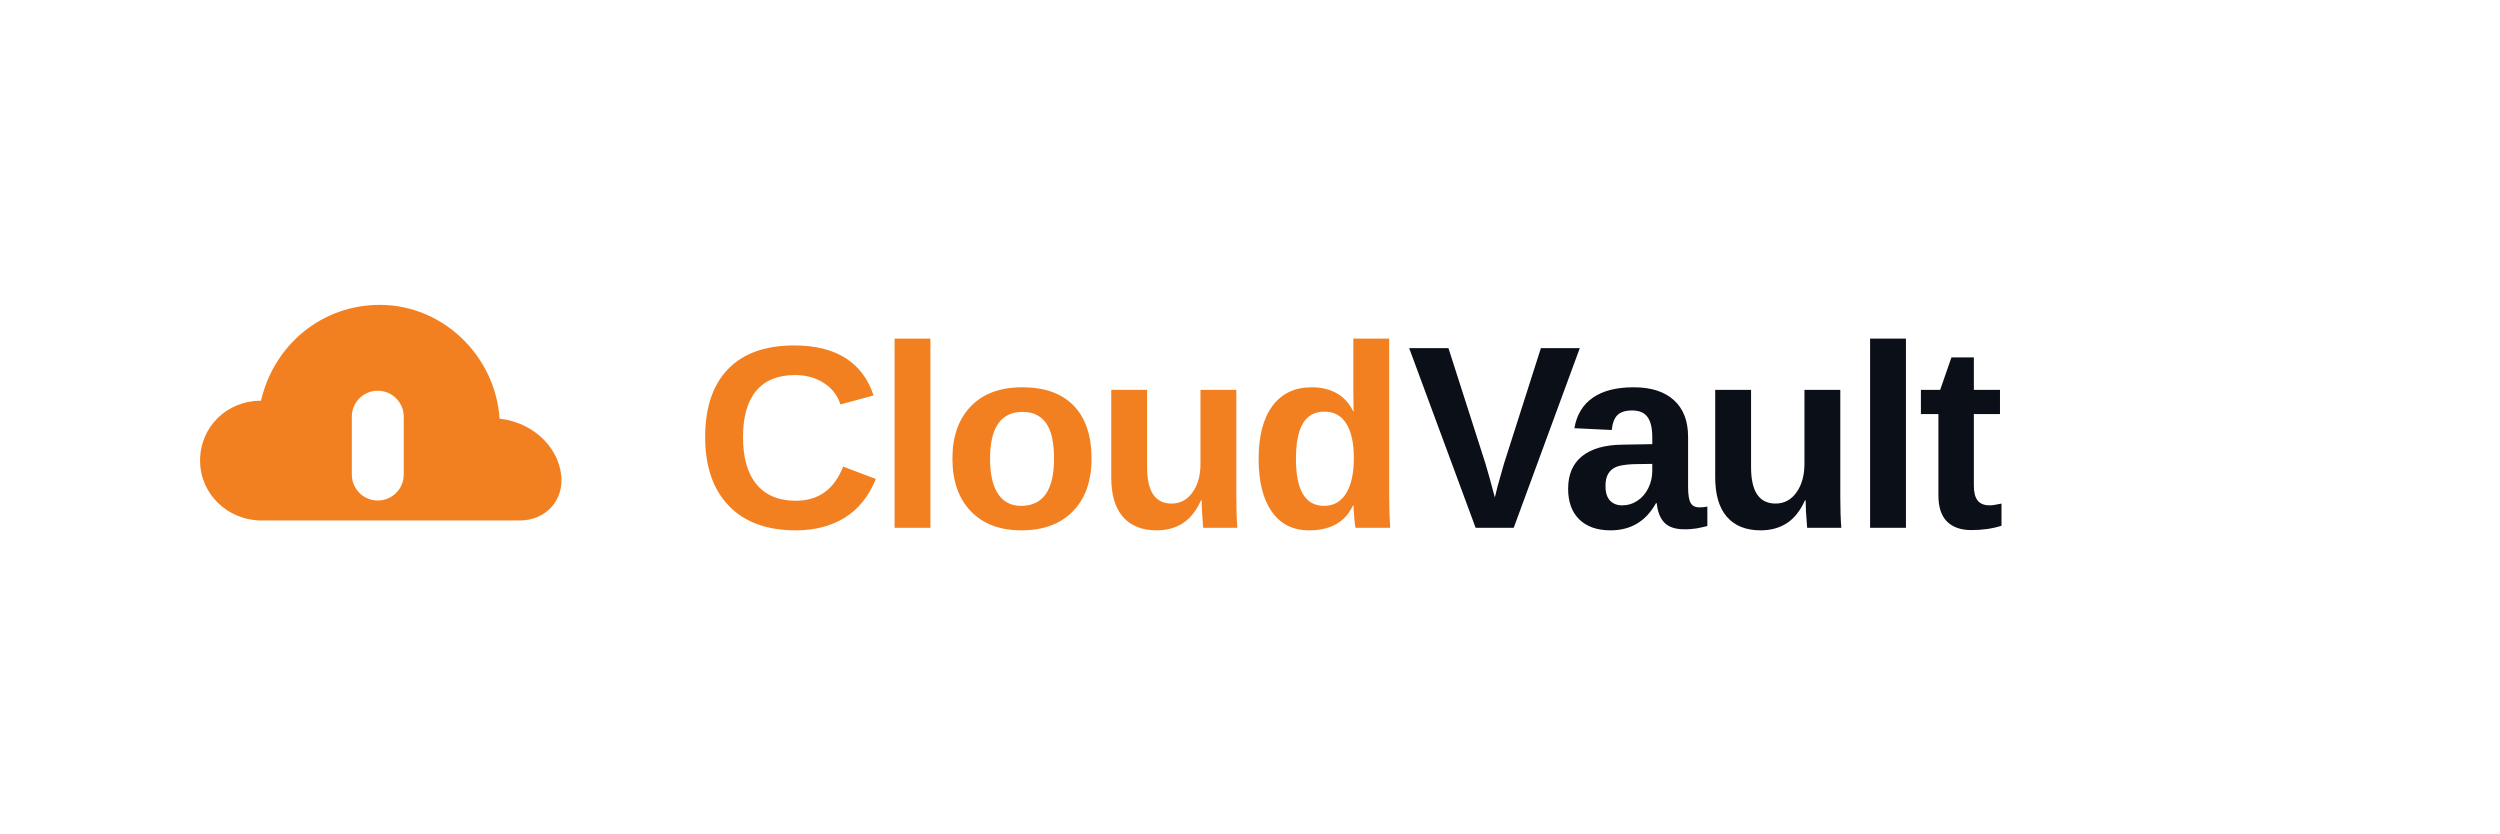
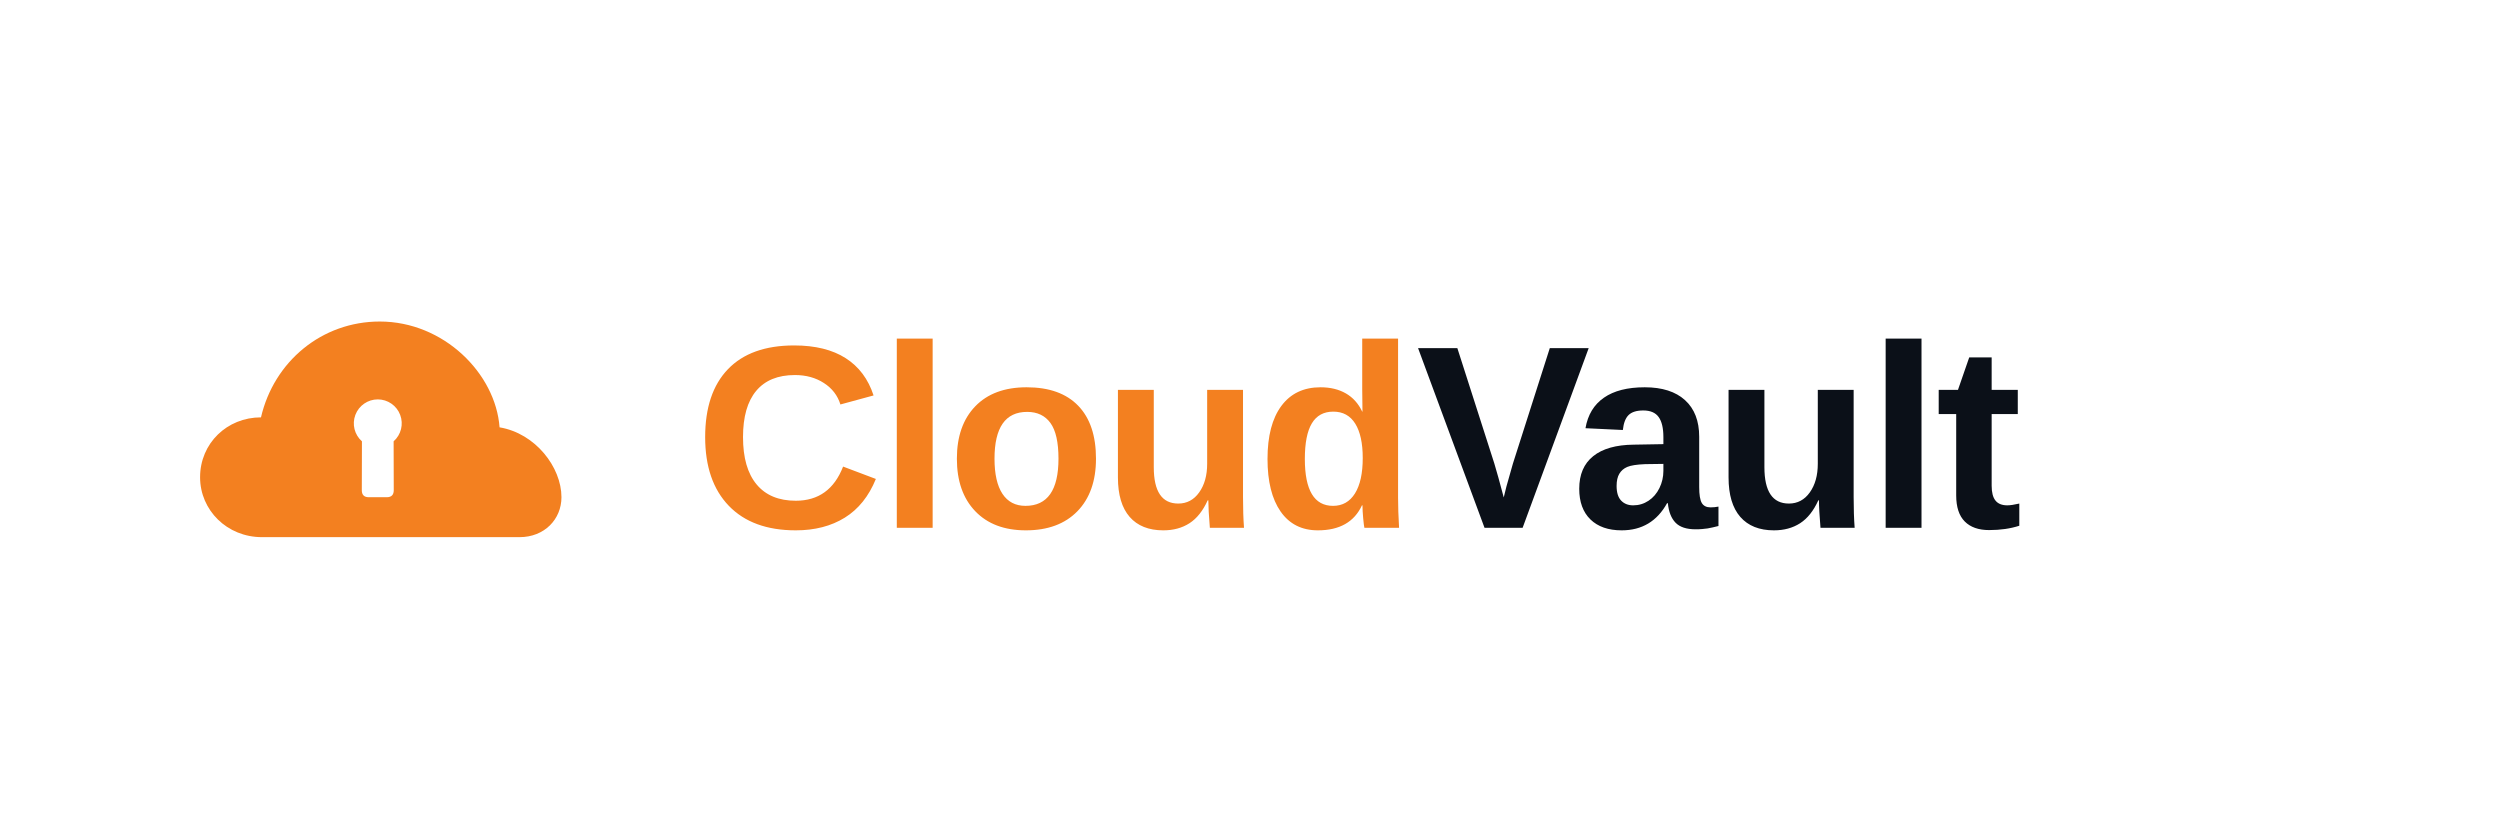
<svg xmlns="http://www.w3.org/2000/svg" width="900" height="300" viewBox="0 0 900 300" aria-label="CloudVault">
-   <g transform="translate(56 70) scale(0.3125)">
+   <g transform="translate(56 76) scale(0.3125)">
    <g transform="translate(-38.4 -38.4) scale(1.15)">
-       <path fill="#F38020" fill-rule="evenodd" d="M140 360C105 360 78 333 78 300C78 266 105 240 139 240C152 184 200 144 258 144C322 144 374 196 378 258C414 262 440 290 440 320C440 342 423 360 398 360ZM230 256A26 26 0 0 1 282 256V314A26 26 0 0 1 230 314Z" />
+       <path fill="#F38020" fill-rule="evenodd" d="M140 360C105 360 78 333 78 300C78 266 105 240 139 240C152 184 200 144 258 144C322 144 374 196 378 250C414 256 440 290 440 320C440 342 423 360 398 360ZM256 222A24 24 0 0 1 271.87 264L272 313Q272 320 265 320L247 320Q240 320 240 313L240.13 264A24 24 0 0 1 256 222Z" />
    </g>
  </g>
-   <text x="250" y="190" fill="#0B1018" font-family="Arial, Helvetica, sans-serif" font-size="94" font-weight="700" letter-spacing="-2.4">
+   <text x="250" y="190" fill="#0B1018" font-family="Arial, Helvetica, sans-serif" font-size="94" font-weight="700" letter-spacing="-1.6">
    <tspan fill="#F38020">Cloud</tspan>Vault</text>
</svg>
